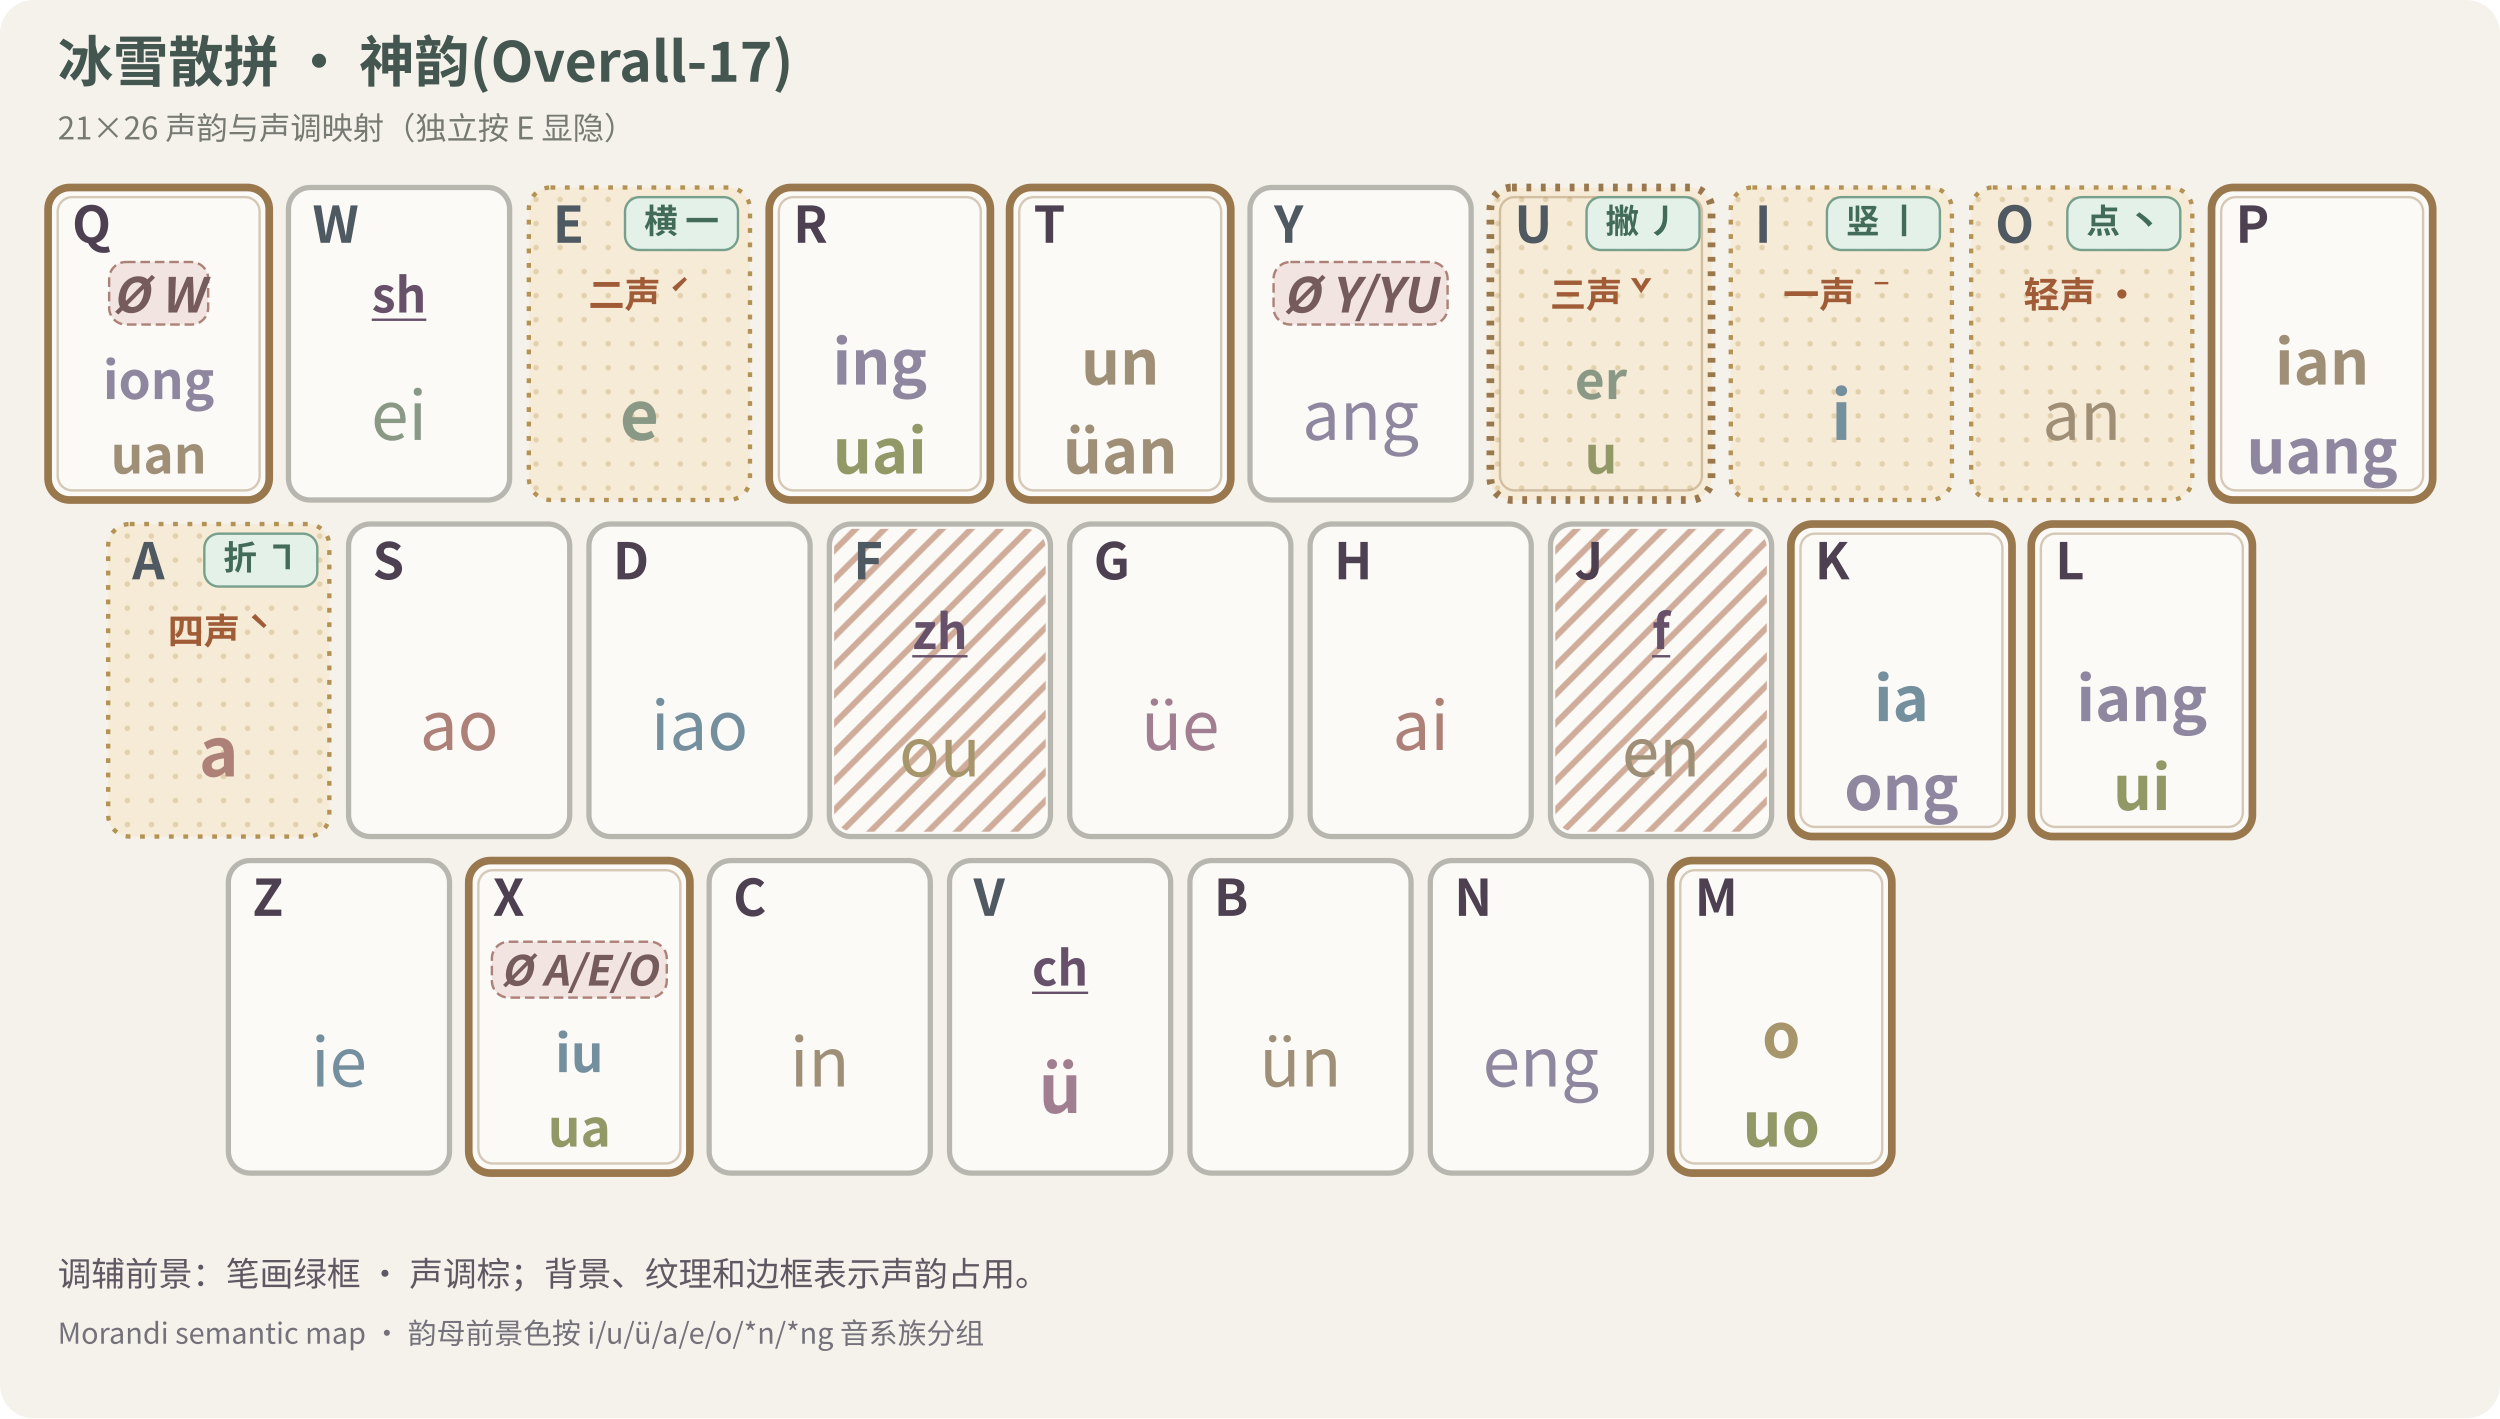
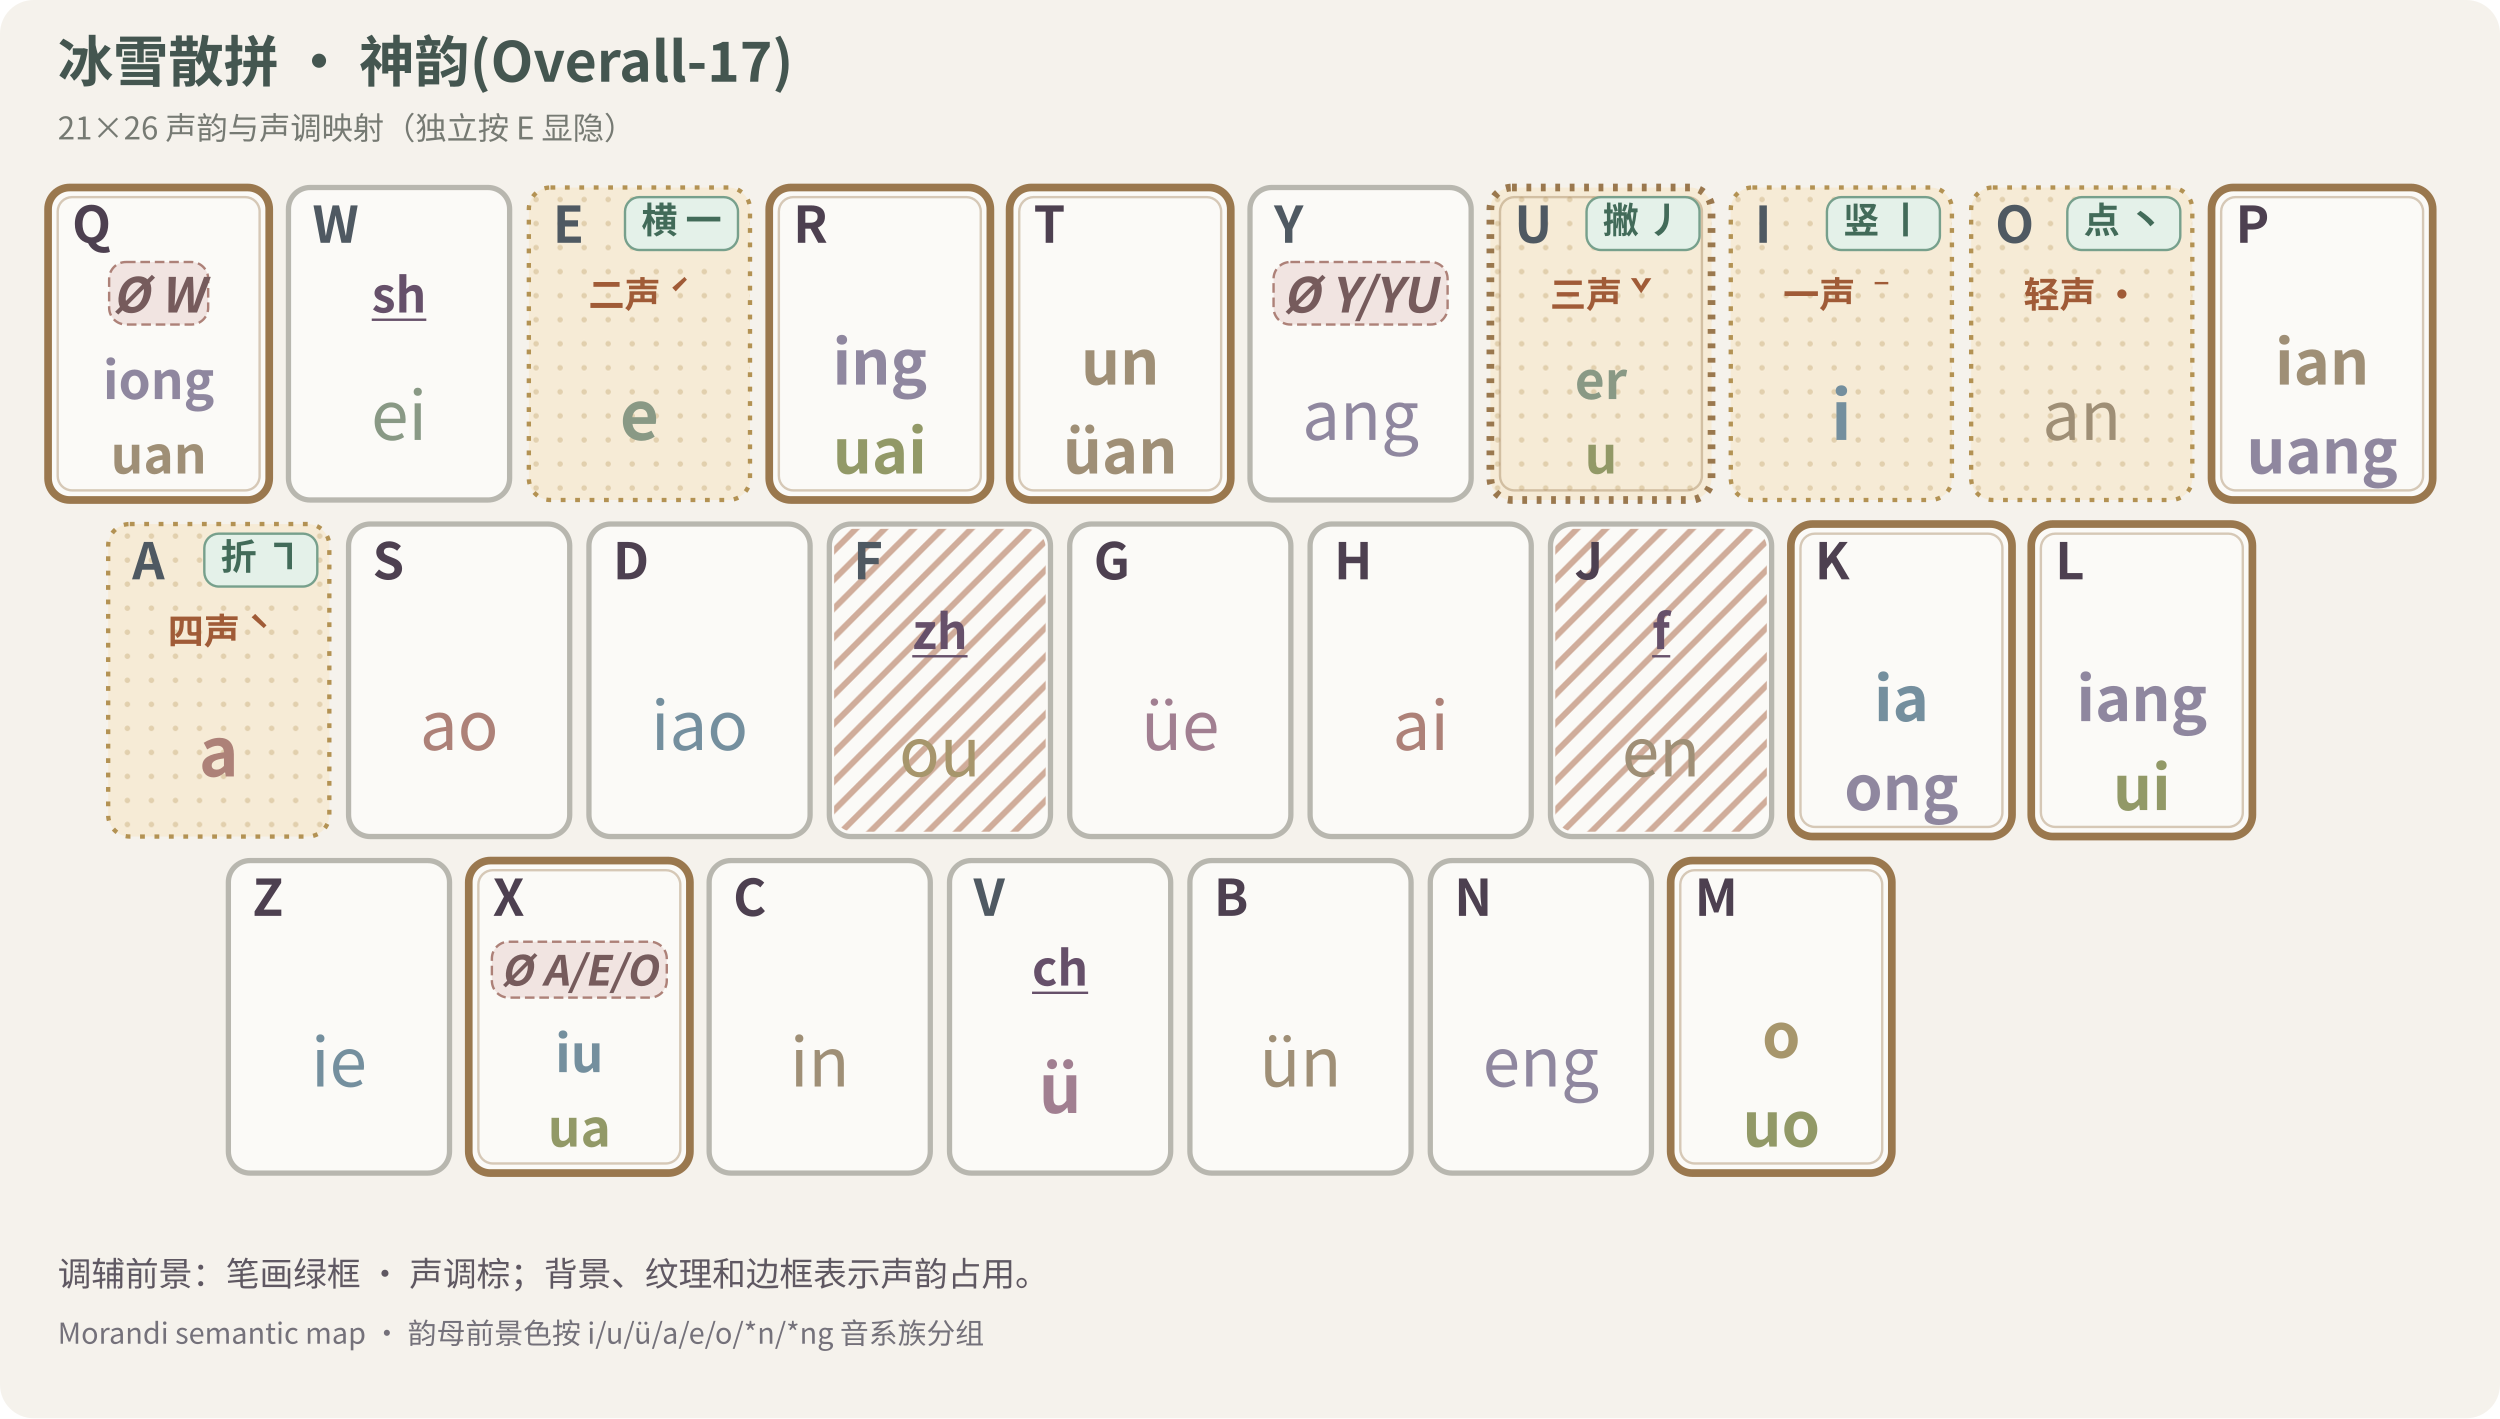
<svg xmlns="http://www.w3.org/2000/svg" class="keysvg nf4-keysvg" viewBox="0 0 1040 590" role="img" aria-labelledby="title desc">
  <defs>
    <pattern id="nf4-both" width="12" height="12" patternUnits="userSpaceOnUse">
      <rect width="12" height="12" fill="#fbfaf7" />
    </pattern>
    <pattern id="nf4-ionly" width="9" height="9" patternUnits="userSpaceOnUse">
      <rect width="9" height="9" fill="#e3eef4" />
      <path d="M2 0V9M7 0V9" stroke="#7399ad" stroke-opacity=".18" />
    </pattern>
    <pattern id="nf4-ronly" width="10" height="10" patternUnits="userSpaceOnUse">
      <rect width="10" height="10" fill="#f6ebd6" />
      <circle cx="3" cy="3" r="1.15" fill="#b39253" fill-opacity=".3" />
    </pattern>
    <pattern id="nf4-none" width="10" height="10" patternUnits="userSpaceOnUse">
      <rect width="10" height="10" fill="#eeece8" />
      <path d="M0 10L10 0" stroke="#aaa6a4" stroke-opacity=".14" />
    </pattern>
    <pattern id="nf4-multi" width="9" height="9" patternUnits="userSpaceOnUse">
      <rect width="9" height="9" fill="#f8efe2" />
      <path d="M-2 2L2-2M0 9L9 0M7 11L11 7" stroke="#9a784e" stroke-width="1.6" stroke-opacity=".27" />
    </pattern>
    <pattern id="nf4-anchor" width="12" height="12" patternUnits="userSpaceOnUse">
      <path d="M-3 3L3-3M0 12L12 0M9 15L15 9" stroke="#a05b37" stroke-width="2.5" stroke-opacity=".48" />
    </pattern>
  </defs>
  <rect width="1040" height="590" rx="14" fill="#f5f2ec" />
  <text x="24" y="34" font-family="Microsoft YaHei UI, Noto Sans CJK SC, sans-serif" font-size="23" fill="#445650" text-anchor="start" font-weight="760">冰雪散拼 · 神韵(Overall-17)</text>
  <text x="24" y="58" font-family="Microsoft YaHei UI, Noto Sans CJK SC, sans-serif" font-size="13" fill="#767a73" text-anchor="start" font-weight="500">21×26 声韵与声调映射（独立按 E 显隐）</text>
  <g data-key="Q" data-role="sound" data-multi="true">
    <clipPath id="snow_shenyun_tone-clip-0-0">
      <rect x="23" y="81" width="86" height="124" rx="7" />
    </clipPath>
    <rect x="20" y="78" width="92" height="130" rx="9" fill="#fbfaf7" stroke="#9a784e" stroke-width="3.2" />
    <rect x="24" y="82" width="84" height="122" rx="6" fill="none" stroke="#9a784e" stroke-opacity=".38" />
    <g clip-path="url(#snow_shenyun_tone-clip-0-0)">
      <text x="30" y="101" font-family="Microsoft YaHei UI, Noto Sans CJK SC, sans-serif" font-size="21" fill="#4d4050" text-anchor="start" font-weight="800">Q</text>
      <rect x="45.4" y="109" width="41.2" height="26" rx="7" fill="#f1e4e1" stroke="#ad8178" stroke-dasharray="4 2" />
      <text x="66" y="130" text-anchor="middle" font-family="Microsoft YaHei UI, Noto Sans CJK SC, sans-serif" font-size="20" font-weight="700" font-style="italic" fill="#765b5c">Ø W</text>
      <text x="66" y="166" font-family="Microsoft YaHei UI, Noto Sans CJK SC, sans-serif" font-size="21.39" fill="#8f879f" text-anchor="middle" font-weight="650" data-final="iong">iong</text>
      <text x="66" y="197" font-family="Microsoft YaHei UI, Noto Sans CJK SC, sans-serif" font-size="21.39" fill="#9f8f76" text-anchor="middle" font-weight="650" data-final="uan">uan</text>
    </g>
  </g>
  <g data-key="W" data-role="sound">
    <clipPath id="snow_shenyun_tone-clip-0-1">
      <rect x="123" y="81" width="86" height="124" rx="7" />
    </clipPath>
    <rect x="120" y="78" width="92" height="130" rx="9" fill="#fbfaf7" stroke="#b8b7af" stroke-width="2.2" />
    <g clip-path="url(#snow_shenyun_tone-clip-0-1)">
      <text x="130" y="101" font-family="Microsoft YaHei UI, Noto Sans CJK SC, sans-serif" font-size="21" fill="#4f5962" text-anchor="start" font-weight="680">W</text>
      <text x="166" y="130" text-anchor="middle" font-family="Microsoft YaHei UI, Noto Sans CJK SC, sans-serif" font-size="20" font-weight="700" text-decoration="underline" fill="#66506a">sh</text>
      <text x="166" y="183" font-family="Microsoft YaHei UI, Noto Sans CJK SC, sans-serif" font-size="28" fill="#899985" text-anchor="middle" font-weight="540" data-final="ei">ei</text>
    </g>
  </g>
  <g data-key="E" data-role="rhyme-auxiliary">
    <clipPath id="snow_shenyun_tone-clip-0-2">
      <rect x="223" y="81" width="86" height="124" rx="7" />
    </clipPath>
    <rect x="220" y="78" width="92" height="130" rx="9" fill="url(#nf4-ronly)" stroke="#b39253" stroke-width="1.8" stroke-dasharray="2 4" />
    <g clip-path="url(#snow_shenyun_tone-clip-0-2)">
      <text x="230" y="101" font-family="Microsoft YaHei UI, Noto Sans CJK SC, sans-serif" font-size="21" fill="#4f5962" text-anchor="start" font-weight="680">E</text>
      <g data-aux-badge="stroke">
        <rect x="260" y="82" width="47" height="22" rx="6" fill="#e4f1e9" stroke="#77a08c" />
-         <text x="283.5" y="97" font-family="Microsoft YaHei UI, Noto Sans CJK SC, sans-serif" font-size="14" fill="#426b59" text-anchor="middle" font-weight="750" data-aux-kind="stroke">横 一</text>
+         <text x="283.5" y="97" font-family="Microsoft YaHei UI, Noto Sans CJK SC, sans-serif" font-size="15" fill="#426b59" text-anchor="middle" font-weight="750" data-aux-kind="stroke">横 一</text>
      </g>
      <text x="266" y="128" font-family="Microsoft YaHei UI, Noto Sans CJK SC, sans-serif" font-size="15" fill="#a05b37" text-anchor="middle" font-weight="750" data-aux-kind="tone">二声 ˊ</text>
      <text x="266" y="183" font-family="Microsoft YaHei UI, Noto Sans CJK SC, sans-serif" font-size="28" fill="#899985" text-anchor="middle" font-weight="800" data-final="e">e</text>
    </g>
  </g>
  <g data-key="R" data-role="sound" data-multi="true">
    <clipPath id="snow_shenyun_tone-clip-0-3">
      <rect x="323" y="81" width="86" height="124" rx="7" />
    </clipPath>
    <rect x="320" y="78" width="92" height="130" rx="9" fill="#fbfaf7" stroke="#9a784e" stroke-width="3.2" />
    <rect x="324" y="82" width="84" height="122" rx="6" fill="none" stroke="#9a784e" stroke-opacity=".38" />
    <g clip-path="url(#snow_shenyun_tone-clip-0-3)">
      <text x="330" y="101" font-family="Microsoft YaHei UI, Noto Sans CJK SC, sans-serif" font-size="21" fill="#4d4050" text-anchor="start" font-weight="800">R</text>
      <text x="366" y="160" font-family="Microsoft YaHei UI, Noto Sans CJK SC, sans-serif" font-size="25.53" fill="#8f879f" text-anchor="middle" font-weight="650" data-final="ing">ing</text>
      <text x="366" y="197" font-family="Microsoft YaHei UI, Noto Sans CJK SC, sans-serif" font-size="25.53" fill="#929967" text-anchor="middle" font-weight="650" data-final="uai">uai</text>
    </g>
  </g>
  <g data-key="T" data-role="sound" data-multi="true">
    <clipPath id="snow_shenyun_tone-clip-0-4">
      <rect x="423" y="81" width="86" height="124" rx="7" />
    </clipPath>
    <rect x="420" y="78" width="92" height="130" rx="9" fill="#fbfaf7" stroke="#9a784e" stroke-width="3.2" />
    <rect x="424" y="82" width="84" height="122" rx="6" fill="none" stroke="#9a784e" stroke-opacity=".38" />
    <g clip-path="url(#snow_shenyun_tone-clip-0-4)">
      <text x="430" y="101" font-family="Microsoft YaHei UI, Noto Sans CJK SC, sans-serif" font-size="21" fill="#4d4050" text-anchor="start" font-weight="800">T</text>
      <text x="466" y="160" font-family="Microsoft YaHei UI, Noto Sans CJK SC, sans-serif" font-size="25.53" fill="#9f8f76" text-anchor="middle" font-weight="650" data-final="un">un</text>
      <text x="466" y="197" font-family="Microsoft YaHei UI, Noto Sans CJK SC, sans-serif" font-size="25.53" fill="#9f8f76" text-anchor="middle" font-weight="650" data-final="van">üan</text>
    </g>
  </g>
  <g data-key="Y" data-role="sound">
    <clipPath id="snow_shenyun_tone-clip-0-5">
      <rect x="523" y="81" width="86" height="124" rx="7" />
    </clipPath>
    <rect x="520" y="78" width="92" height="130" rx="9" fill="#fbfaf7" stroke="#b8b7af" stroke-width="2.2" />
    <g clip-path="url(#snow_shenyun_tone-clip-0-5)">
      <text x="530" y="101" font-family="Microsoft YaHei UI, Noto Sans CJK SC, sans-serif" font-size="21" fill="#4f5962" text-anchor="start" font-weight="680">Y</text>
      <rect x="529.8" y="109" width="72.4" height="26" rx="7" fill="#f1e4e1" stroke="#ad8178" stroke-dasharray="4 2" />
      <text x="566" y="130" text-anchor="middle" font-family="Microsoft YaHei UI, Noto Sans CJK SC, sans-serif" font-size="20" font-weight="700" font-style="italic" fill="#765b5c">Ø Y/YU</text>
      <text x="566" y="183" font-family="Microsoft YaHei UI, Noto Sans CJK SC, sans-serif" font-size="28" fill="#8f879f" text-anchor="middle" font-weight="540" data-final="ang">ang</text>
    </g>
  </g>
  <g data-key="U" data-role="rhyme-auxiliary" data-multi="true">
    <clipPath id="snow_shenyun_tone-clip-0-6">
      <rect x="623" y="81" width="86" height="124" rx="7" />
    </clipPath>
    <rect x="620" y="78" width="92" height="130" rx="9" fill="url(#nf4-ronly)" stroke="#9a784e" stroke-width="3.2" stroke-dasharray="2 4" />
    <rect x="624" y="82" width="84" height="122" rx="6" fill="none" stroke="#9a784e" stroke-opacity=".38" />
    <g clip-path="url(#snow_shenyun_tone-clip-0-6)">
      <text x="630" y="101" font-family="Microsoft YaHei UI, Noto Sans CJK SC, sans-serif" font-size="21" fill="#4f5962" text-anchor="start" font-weight="680">U</text>
      <g data-aux-badge="stroke">
        <rect x="660" y="82" width="47" height="22" rx="6" fill="#e4f1e9" stroke="#77a08c" />
-         <text x="683.5" y="97" font-family="Microsoft YaHei UI, Noto Sans CJK SC, sans-serif" font-size="14" fill="#426b59" text-anchor="middle" font-weight="750" data-aux-kind="stroke">撇 丿</text>
+         <text x="683.5" y="97" font-family="Microsoft YaHei UI, Noto Sans CJK SC, sans-serif" font-size="15" fill="#426b59" text-anchor="middle" font-weight="750" data-aux-kind="stroke">撇 丿</text>
      </g>
      <text x="666" y="128" font-family="Microsoft YaHei UI, Noto Sans CJK SC, sans-serif" font-size="15" fill="#a05b37" text-anchor="middle" font-weight="750" data-aux-kind="tone">三声 ˇ</text>
      <text x="666" y="166" font-family="Microsoft YaHei UI, Noto Sans CJK SC, sans-serif" font-size="21.39" fill="#899985" text-anchor="middle" font-weight="650" data-final="er">er</text>
      <text x="666" y="197" font-family="Microsoft YaHei UI, Noto Sans CJK SC, sans-serif" font-size="21.39" fill="#929967" text-anchor="middle" font-weight="800" data-final="u">u</text>
    </g>
  </g>
  <g data-key="I" data-role="rhyme-auxiliary">
    <clipPath id="snow_shenyun_tone-clip-0-7">
      <rect x="723" y="81" width="86" height="124" rx="7" />
    </clipPath>
    <rect x="720" y="78" width="92" height="130" rx="9" fill="url(#nf4-ronly)" stroke="#b39253" stroke-width="1.8" stroke-dasharray="2 4" />
    <g clip-path="url(#snow_shenyun_tone-clip-0-7)">
      <text x="730" y="101" font-family="Microsoft YaHei UI, Noto Sans CJK SC, sans-serif" font-size="21" fill="#4f5962" text-anchor="start" font-weight="680">I</text>
      <g data-aux-badge="stroke">
        <rect x="760" y="82" width="47" height="22" rx="6" fill="#e4f1e9" stroke="#77a08c" />
-         <text x="783.5" y="97" font-family="Microsoft YaHei UI, Noto Sans CJK SC, sans-serif" font-size="14" fill="#426b59" text-anchor="middle" font-weight="750" data-aux-kind="stroke">竖 丨</text>
+         <text x="783.5" y="97" font-family="Microsoft YaHei UI, Noto Sans CJK SC, sans-serif" font-size="15" fill="#426b59" text-anchor="middle" font-weight="750" data-aux-kind="stroke">竖 丨</text>
      </g>
      <text x="766" y="128" font-family="Microsoft YaHei UI, Noto Sans CJK SC, sans-serif" font-size="15" fill="#a05b37" text-anchor="middle" font-weight="750" data-aux-kind="tone">一声 ˉ</text>
      <text x="766" y="183" font-family="Microsoft YaHei UI, Noto Sans CJK SC, sans-serif" font-size="28" fill="#748f9e" text-anchor="middle" font-weight="800" data-final="i">i</text>
    </g>
  </g>
  <g data-key="O" data-role="rhyme-auxiliary">
    <clipPath id="snow_shenyun_tone-clip-0-8">
      <rect x="823" y="81" width="86" height="124" rx="7" />
    </clipPath>
    <rect x="820" y="78" width="92" height="130" rx="9" fill="url(#nf4-ronly)" stroke="#b39253" stroke-width="1.8" stroke-dasharray="2 4" />
    <g clip-path="url(#snow_shenyun_tone-clip-0-8)">
      <text x="830" y="101" font-family="Microsoft YaHei UI, Noto Sans CJK SC, sans-serif" font-size="21" fill="#4f5962" text-anchor="start" font-weight="680">O</text>
      <g data-aux-badge="stroke">
        <rect x="860" y="82" width="47" height="22" rx="6" fill="#e4f1e9" stroke="#77a08c" />
-         <text x="883.5" y="97" font-family="Microsoft YaHei UI, Noto Sans CJK SC, sans-serif" font-size="14" fill="#426b59" text-anchor="middle" font-weight="750" data-aux-kind="stroke">点 丶</text>
+         <text x="883.5" y="97" font-family="Microsoft YaHei UI, Noto Sans CJK SC, sans-serif" font-size="15" fill="#426b59" text-anchor="middle" font-weight="750" data-aux-kind="stroke">点 丶</text>
      </g>
      <text x="866" y="128" font-family="Microsoft YaHei UI, Noto Sans CJK SC, sans-serif" font-size="15" fill="#a05b37" text-anchor="middle" font-weight="750" data-aux-kind="tone">轻声 ·</text>
      <text x="866" y="183" font-family="Microsoft YaHei UI, Noto Sans CJK SC, sans-serif" font-size="28" fill="#9f8f76" text-anchor="middle" font-weight="540" data-final="an">an</text>
    </g>
  </g>
  <g data-key="P" data-role="sound" data-multi="true">
    <clipPath id="snow_shenyun_tone-clip-0-9">
      <rect x="923" y="81" width="86" height="124" rx="7" />
    </clipPath>
    <rect x="920" y="78" width="92" height="130" rx="9" fill="#fbfaf7" stroke="#9a784e" stroke-width="3.2" />
    <rect x="924" y="82" width="84" height="122" rx="6" fill="none" stroke="#9a784e" stroke-opacity=".38" />
    <g clip-path="url(#snow_shenyun_tone-clip-0-9)">
      <text x="930" y="101" font-family="Microsoft YaHei UI, Noto Sans CJK SC, sans-serif" font-size="21" fill="#4d4050" text-anchor="start" font-weight="800">P</text>
      <text x="966" y="160" font-family="Microsoft YaHei UI, Noto Sans CJK SC, sans-serif" font-size="25.53" fill="#9f8f76" text-anchor="middle" font-weight="650" data-final="ian">ian</text>
      <text x="966" y="197" font-family="Microsoft YaHei UI, Noto Sans CJK SC, sans-serif" font-size="25.53" fill="#8f879f" text-anchor="middle" font-weight="650" data-final="uang">uang</text>
    </g>
  </g>
  <g data-key="A" data-role="rhyme-auxiliary">
    <clipPath id="snow_shenyun_tone-clip-1-0">
      <rect x="48" y="221" width="86" height="124" rx="7" />
    </clipPath>
    <rect x="45" y="218" width="92" height="130" rx="9" fill="url(#nf4-ronly)" stroke="#b39253" stroke-width="1.8" stroke-dasharray="2 4" />
    <g clip-path="url(#snow_shenyun_tone-clip-1-0)">
      <text x="55" y="241" font-family="Microsoft YaHei UI, Noto Sans CJK SC, sans-serif" font-size="21" fill="#4f5962" text-anchor="start" font-weight="680">A</text>
      <g data-aux-badge="stroke">
        <rect x="85" y="222" width="47" height="22" rx="6" fill="#e4f1e9" stroke="#77a08c" />
-         <text x="108.5" y="237" font-family="Microsoft YaHei UI, Noto Sans CJK SC, sans-serif" font-size="14" fill="#426b59" text-anchor="middle" font-weight="750" data-aux-kind="stroke">折 ㇕</text>
+         <text x="108.5" y="237" font-family="Microsoft YaHei UI, Noto Sans CJK SC, sans-serif" font-size="15" fill="#426b59" text-anchor="middle" font-weight="750" data-aux-kind="stroke">折 ㇕</text>
      </g>
      <text x="91" y="268" font-family="Microsoft YaHei UI, Noto Sans CJK SC, sans-serif" font-size="15" fill="#a05b37" text-anchor="middle" font-weight="750" data-aux-kind="tone">四声 ˋ</text>
      <text x="91" y="323" font-family="Microsoft YaHei UI, Noto Sans CJK SC, sans-serif" font-size="28" fill="#ad8178" text-anchor="middle" font-weight="800" data-final="a">a</text>
    </g>
  </g>
  <g data-key="S" data-role="sound">
    <clipPath id="snow_shenyun_tone-clip-1-1">
      <rect x="148" y="221" width="86" height="124" rx="7" />
    </clipPath>
    <rect x="145" y="218" width="92" height="130" rx="9" fill="#fbfaf7" stroke="#b8b7af" stroke-width="2.2" />
    <g clip-path="url(#snow_shenyun_tone-clip-1-1)">
      <text x="155" y="241" font-family="Microsoft YaHei UI, Noto Sans CJK SC, sans-serif" font-size="21" fill="#4d4050" text-anchor="start" font-weight="800">S</text>
      <text x="191" y="312" font-family="Microsoft YaHei UI, Noto Sans CJK SC, sans-serif" font-size="28" fill="#ad8178" text-anchor="middle" font-weight="540" data-final="ao">ao</text>
    </g>
  </g>
  <g data-key="D" data-role="sound">
    <clipPath id="snow_shenyun_tone-clip-1-2">
      <rect x="248" y="221" width="86" height="124" rx="7" />
    </clipPath>
    <rect x="245" y="218" width="92" height="130" rx="9" fill="#fbfaf7" stroke="#b8b7af" stroke-width="2.2" />
    <g clip-path="url(#snow_shenyun_tone-clip-1-2)">
      <text x="255" y="241" font-family="Microsoft YaHei UI, Noto Sans CJK SC, sans-serif" font-size="21" fill="#4d4050" text-anchor="start" font-weight="800">D</text>
      <text x="291" y="312" font-family="Microsoft YaHei UI, Noto Sans CJK SC, sans-serif" font-size="28" fill="#748f9e" text-anchor="middle" font-weight="540" data-final="iao">iao</text>
    </g>
  </g>
  <g data-key="F" data-role="sound">
    <clipPath id="snow_shenyun_tone-clip-1-3">
      <rect x="348" y="221" width="86" height="124" rx="7" />
    </clipPath>
    <rect x="345" y="218" width="92" height="130" rx="9" fill="#fbfaf7" stroke="#b8b7af" stroke-width="2.2" />
    <rect x="347" y="220" width="88" height="126" rx="8" fill="url(#nf4-anchor)" pointer-events="none" />
    <g clip-path="url(#snow_shenyun_tone-clip-1-3)">
      <text x="355" y="241" font-family="Microsoft YaHei UI, Noto Sans CJK SC, sans-serif" font-size="21" fill="#4f5962" text-anchor="start" font-weight="680">F</text>
      <text x="391" y="270" text-anchor="middle" font-family="Microsoft YaHei UI, Noto Sans CJK SC, sans-serif" font-size="20" font-weight="700" text-decoration="underline" fill="#66506a">zh</text>
      <text x="391" y="323" font-family="Microsoft YaHei UI, Noto Sans CJK SC, sans-serif" font-size="28" fill="#a7966c" text-anchor="middle" font-weight="540" data-final="ou">ou</text>
    </g>
  </g>
  <g data-key="G" data-role="sound">
    <clipPath id="snow_shenyun_tone-clip-1-4">
      <rect x="448" y="221" width="86" height="124" rx="7" />
    </clipPath>
    <rect x="445" y="218" width="92" height="130" rx="9" fill="#fbfaf7" stroke="#b8b7af" stroke-width="2.2" />
    <g clip-path="url(#snow_shenyun_tone-clip-1-4)">
      <text x="455" y="241" font-family="Microsoft YaHei UI, Noto Sans CJK SC, sans-serif" font-size="21" fill="#4d4050" text-anchor="start" font-weight="800">G</text>
      <text x="491" y="312" font-family="Microsoft YaHei UI, Noto Sans CJK SC, sans-serif" font-size="28" fill="#a17f91" text-anchor="middle" font-weight="540" data-final="ve">üe</text>
    </g>
  </g>
  <g data-key="H" data-role="sound">
    <clipPath id="snow_shenyun_tone-clip-1-5">
      <rect x="548" y="221" width="86" height="124" rx="7" />
    </clipPath>
    <rect x="545" y="218" width="92" height="130" rx="9" fill="#fbfaf7" stroke="#b8b7af" stroke-width="2.2" />
    <g clip-path="url(#snow_shenyun_tone-clip-1-5)">
      <text x="555" y="241" font-family="Microsoft YaHei UI, Noto Sans CJK SC, sans-serif" font-size="21" fill="#4d4050" text-anchor="start" font-weight="800">H</text>
      <text x="591" y="312" font-family="Microsoft YaHei UI, Noto Sans CJK SC, sans-serif" font-size="28" fill="#ad8178" text-anchor="middle" font-weight="540" data-final="ai">ai</text>
    </g>
  </g>
  <g data-key="J" data-role="sound">
    <clipPath id="snow_shenyun_tone-clip-1-6">
      <rect x="648" y="221" width="86" height="124" rx="7" />
    </clipPath>
    <rect x="645" y="218" width="92" height="130" rx="9" fill="#fbfaf7" stroke="#b8b7af" stroke-width="2.2" />
    <rect x="647" y="220" width="88" height="126" rx="8" fill="url(#nf4-anchor)" pointer-events="none" />
    <g clip-path="url(#snow_shenyun_tone-clip-1-6)">
      <text x="655" y="241" font-family="Microsoft YaHei UI, Noto Sans CJK SC, sans-serif" font-size="21" fill="#4d4050" text-anchor="start" font-weight="800">J</text>
      <text x="691" y="270" text-anchor="middle" font-family="Microsoft YaHei UI, Noto Sans CJK SC, sans-serif" font-size="20" font-weight="700" text-decoration="underline" fill="#66506a">f</text>
      <text x="691" y="323" font-family="Microsoft YaHei UI, Noto Sans CJK SC, sans-serif" font-size="28" fill="#9f8f76" text-anchor="middle" font-weight="540" data-final="en">en</text>
    </g>
  </g>
  <g data-key="K" data-role="sound" data-multi="true">
    <clipPath id="snow_shenyun_tone-clip-1-7">
      <rect x="748" y="221" width="86" height="124" rx="7" />
    </clipPath>
    <rect x="745" y="218" width="92" height="130" rx="9" fill="#fbfaf7" stroke="#9a784e" stroke-width="3.2" />
    <rect x="749" y="222" width="84" height="122" rx="6" fill="none" stroke="#9a784e" stroke-opacity=".38" />
    <g clip-path="url(#snow_shenyun_tone-clip-1-7)">
      <text x="755" y="241" font-family="Microsoft YaHei UI, Noto Sans CJK SC, sans-serif" font-size="21" fill="#4d4050" text-anchor="start" font-weight="800">K</text>
      <text x="791" y="300" font-family="Microsoft YaHei UI, Noto Sans CJK SC, sans-serif" font-size="25.53" fill="#748f9e" text-anchor="middle" font-weight="650" data-final="ia">ia</text>
      <text x="791" y="337" font-family="Microsoft YaHei UI, Noto Sans CJK SC, sans-serif" font-size="25.53" fill="#8f879f" text-anchor="middle" font-weight="650" data-final="ong">ong</text>
    </g>
  </g>
  <g data-key="L" data-role="sound" data-multi="true">
    <clipPath id="snow_shenyun_tone-clip-1-8">
      <rect x="848" y="221" width="86" height="124" rx="7" />
    </clipPath>
    <rect x="845" y="218" width="92" height="130" rx="9" fill="#fbfaf7" stroke="#9a784e" stroke-width="3.2" />
    <rect x="849" y="222" width="84" height="122" rx="6" fill="none" stroke="#9a784e" stroke-opacity=".38" />
    <g clip-path="url(#snow_shenyun_tone-clip-1-8)">
      <text x="855" y="241" font-family="Microsoft YaHei UI, Noto Sans CJK SC, sans-serif" font-size="21" fill="#4d4050" text-anchor="start" font-weight="800">L</text>
      <text x="891" y="300" font-family="Microsoft YaHei UI, Noto Sans CJK SC, sans-serif" font-size="25.53" fill="#8f879f" text-anchor="middle" font-weight="650" data-final="iang">iang</text>
      <text x="891" y="337" font-family="Microsoft YaHei UI, Noto Sans CJK SC, sans-serif" font-size="25.53" fill="#929967" text-anchor="middle" font-weight="650" data-final="ui">ui</text>
    </g>
  </g>
  <g data-key="Z" data-role="sound">
    <clipPath id="snow_shenyun_tone-clip-2-0">
      <rect x="98" y="361" width="86" height="124" rx="7" />
    </clipPath>
    <rect x="95" y="358" width="92" height="130" rx="9" fill="#fbfaf7" stroke="#b8b7af" stroke-width="2.2" />
    <g clip-path="url(#snow_shenyun_tone-clip-2-0)">
      <text x="105" y="381" font-family="Microsoft YaHei UI, Noto Sans CJK SC, sans-serif" font-size="21" fill="#4d4050" text-anchor="start" font-weight="800">Z</text>
      <text x="141" y="452" font-family="Microsoft YaHei UI, Noto Sans CJK SC, sans-serif" font-size="28" fill="#748f9e" text-anchor="middle" font-weight="540" data-final="ie">ie</text>
    </g>
  </g>
  <g data-key="X" data-role="sound" data-multi="true">
    <clipPath id="snow_shenyun_tone-clip-2-1">
      <rect x="198" y="361" width="86" height="124" rx="7" />
    </clipPath>
    <rect x="195" y="358" width="92" height="130" rx="9" fill="#fbfaf7" stroke="#9a784e" stroke-width="3.2" />
    <rect x="199" y="362" width="84" height="122" rx="6" fill="none" stroke="#9a784e" stroke-opacity=".38" />
    <g clip-path="url(#snow_shenyun_tone-clip-2-1)">
      <text x="205" y="381" font-family="Microsoft YaHei UI, Noto Sans CJK SC, sans-serif" font-size="21" fill="#4d4050" text-anchor="start" font-weight="800">X</text>
      <rect x="204.621" y="391.759" width="72.759" height="23.241" rx="7" fill="#f1e4e1" stroke="#ad8178" stroke-dasharray="4 2" />
      <text x="241" y="410" text-anchor="middle" font-family="Microsoft YaHei UI, Noto Sans CJK SC, sans-serif" font-size="17.241" font-weight="700" font-style="italic" fill="#765b5c">Ø A/E/O</text>
      <text x="241" y="446" font-family="Microsoft YaHei UI, Noto Sans CJK SC, sans-serif" font-size="21.39" fill="#748f9e" text-anchor="middle" font-weight="650" data-final="iu">iu</text>
      <text x="241" y="477" font-family="Microsoft YaHei UI, Noto Sans CJK SC, sans-serif" font-size="21.39" fill="#929967" text-anchor="middle" font-weight="650" data-final="ua">ua</text>
    </g>
  </g>
  <g data-key="C" data-role="sound">
    <clipPath id="snow_shenyun_tone-clip-2-2">
      <rect x="298" y="361" width="86" height="124" rx="7" />
    </clipPath>
    <rect x="295" y="358" width="92" height="130" rx="9" fill="#fbfaf7" stroke="#b8b7af" stroke-width="2.2" />
    <g clip-path="url(#snow_shenyun_tone-clip-2-2)">
      <text x="305" y="381" font-family="Microsoft YaHei UI, Noto Sans CJK SC, sans-serif" font-size="21" fill="#4d4050" text-anchor="start" font-weight="800">C</text>
      <text x="341" y="452" font-family="Microsoft YaHei UI, Noto Sans CJK SC, sans-serif" font-size="28" fill="#9f8f76" text-anchor="middle" font-weight="540" data-final="in">in</text>
    </g>
  </g>
  <g data-key="V" data-role="sound">
    <clipPath id="snow_shenyun_tone-clip-2-3">
      <rect x="398" y="361" width="86" height="124" rx="7" />
    </clipPath>
    <rect x="395" y="358" width="92" height="130" rx="9" fill="#fbfaf7" stroke="#b8b7af" stroke-width="2.2" />
    <g clip-path="url(#snow_shenyun_tone-clip-2-3)">
      <text x="405" y="381" font-family="Microsoft YaHei UI, Noto Sans CJK SC, sans-serif" font-size="21" fill="#4f5962" text-anchor="start" font-weight="680">V</text>
      <text x="441" y="410" text-anchor="middle" font-family="Microsoft YaHei UI, Noto Sans CJK SC, sans-serif" font-size="20" font-weight="700" text-decoration="underline" fill="#66506a">ch</text>
      <text x="441" y="463" font-family="Microsoft YaHei UI, Noto Sans CJK SC, sans-serif" font-size="28" fill="#a17f91" text-anchor="middle" font-weight="800" data-final="v">ü</text>
    </g>
  </g>
  <g data-key="B" data-role="sound">
    <clipPath id="snow_shenyun_tone-clip-2-4">
      <rect x="498" y="361" width="86" height="124" rx="7" />
    </clipPath>
    <rect x="495" y="358" width="92" height="130" rx="9" fill="#fbfaf7" stroke="#b8b7af" stroke-width="2.2" />
    <g clip-path="url(#snow_shenyun_tone-clip-2-4)">
      <text x="505" y="381" font-family="Microsoft YaHei UI, Noto Sans CJK SC, sans-serif" font-size="21" fill="#4d4050" text-anchor="start" font-weight="800">B</text>
      <text x="541" y="452" font-family="Microsoft YaHei UI, Noto Sans CJK SC, sans-serif" font-size="28" fill="#9f8f76" text-anchor="middle" font-weight="540" data-final="vn">ün</text>
    </g>
  </g>
  <g data-key="N" data-role="sound">
    <clipPath id="snow_shenyun_tone-clip-2-5">
      <rect x="598" y="361" width="86" height="124" rx="7" />
    </clipPath>
    <rect x="595" y="358" width="92" height="130" rx="9" fill="#fbfaf7" stroke="#b8b7af" stroke-width="2.2" />
    <g clip-path="url(#snow_shenyun_tone-clip-2-5)">
      <text x="605" y="381" font-family="Microsoft YaHei UI, Noto Sans CJK SC, sans-serif" font-size="21" fill="#4d4050" text-anchor="start" font-weight="800">N</text>
      <text x="641" y="452" font-family="Microsoft YaHei UI, Noto Sans CJK SC, sans-serif" font-size="28" fill="#8f879f" text-anchor="middle" font-weight="540" data-final="eng">eng</text>
    </g>
  </g>
  <g data-key="M" data-role="sound" data-multi="true">
    <clipPath id="snow_shenyun_tone-clip-2-6">
      <rect x="698" y="361" width="86" height="124" rx="7" />
    </clipPath>
    <rect x="695" y="358" width="92" height="130" rx="9" fill="#fbfaf7" stroke="#9a784e" stroke-width="3.2" />
    <rect x="699" y="362" width="84" height="122" rx="6" fill="none" stroke="#9a784e" stroke-opacity=".38" />
    <g clip-path="url(#snow_shenyun_tone-clip-2-6)">
      <text x="705" y="381" font-family="Microsoft YaHei UI, Noto Sans CJK SC, sans-serif" font-size="21" fill="#4d4050" text-anchor="start" font-weight="800">M</text>
      <text x="741" y="440" font-family="Microsoft YaHei UI, Noto Sans CJK SC, sans-serif" font-size="25.53" fill="#a7966c" text-anchor="middle" font-weight="650" data-final="o">o</text>
      <text x="741" y="477" font-family="Microsoft YaHei UI, Noto Sans CJK SC, sans-serif" font-size="25.53" fill="#929967" text-anchor="middle" font-weight="650" data-final="uo">uo</text>
    </g>
  </g>
  <text x="24" y="535" font-family="Microsoft YaHei UI, Noto Sans CJK SC, sans-serif" font-size="14" fill="#5f5862" text-anchor="start" font-weight="500">调辅前景：笔画绿框 · 声调棕；背景、纹理和边框表示声韵占用。</text>
  <text x="24" y="559" font-family="Microsoft YaHei UI, Noto Sans CJK SC, sans-serif" font-size="12" fill="#74717a" text-anchor="start" font-weight="500">Morandi semantic map · 韵母前景色按 i/u/ü/a/e/o/*n/*ng 音系族分组</text>
</svg>
